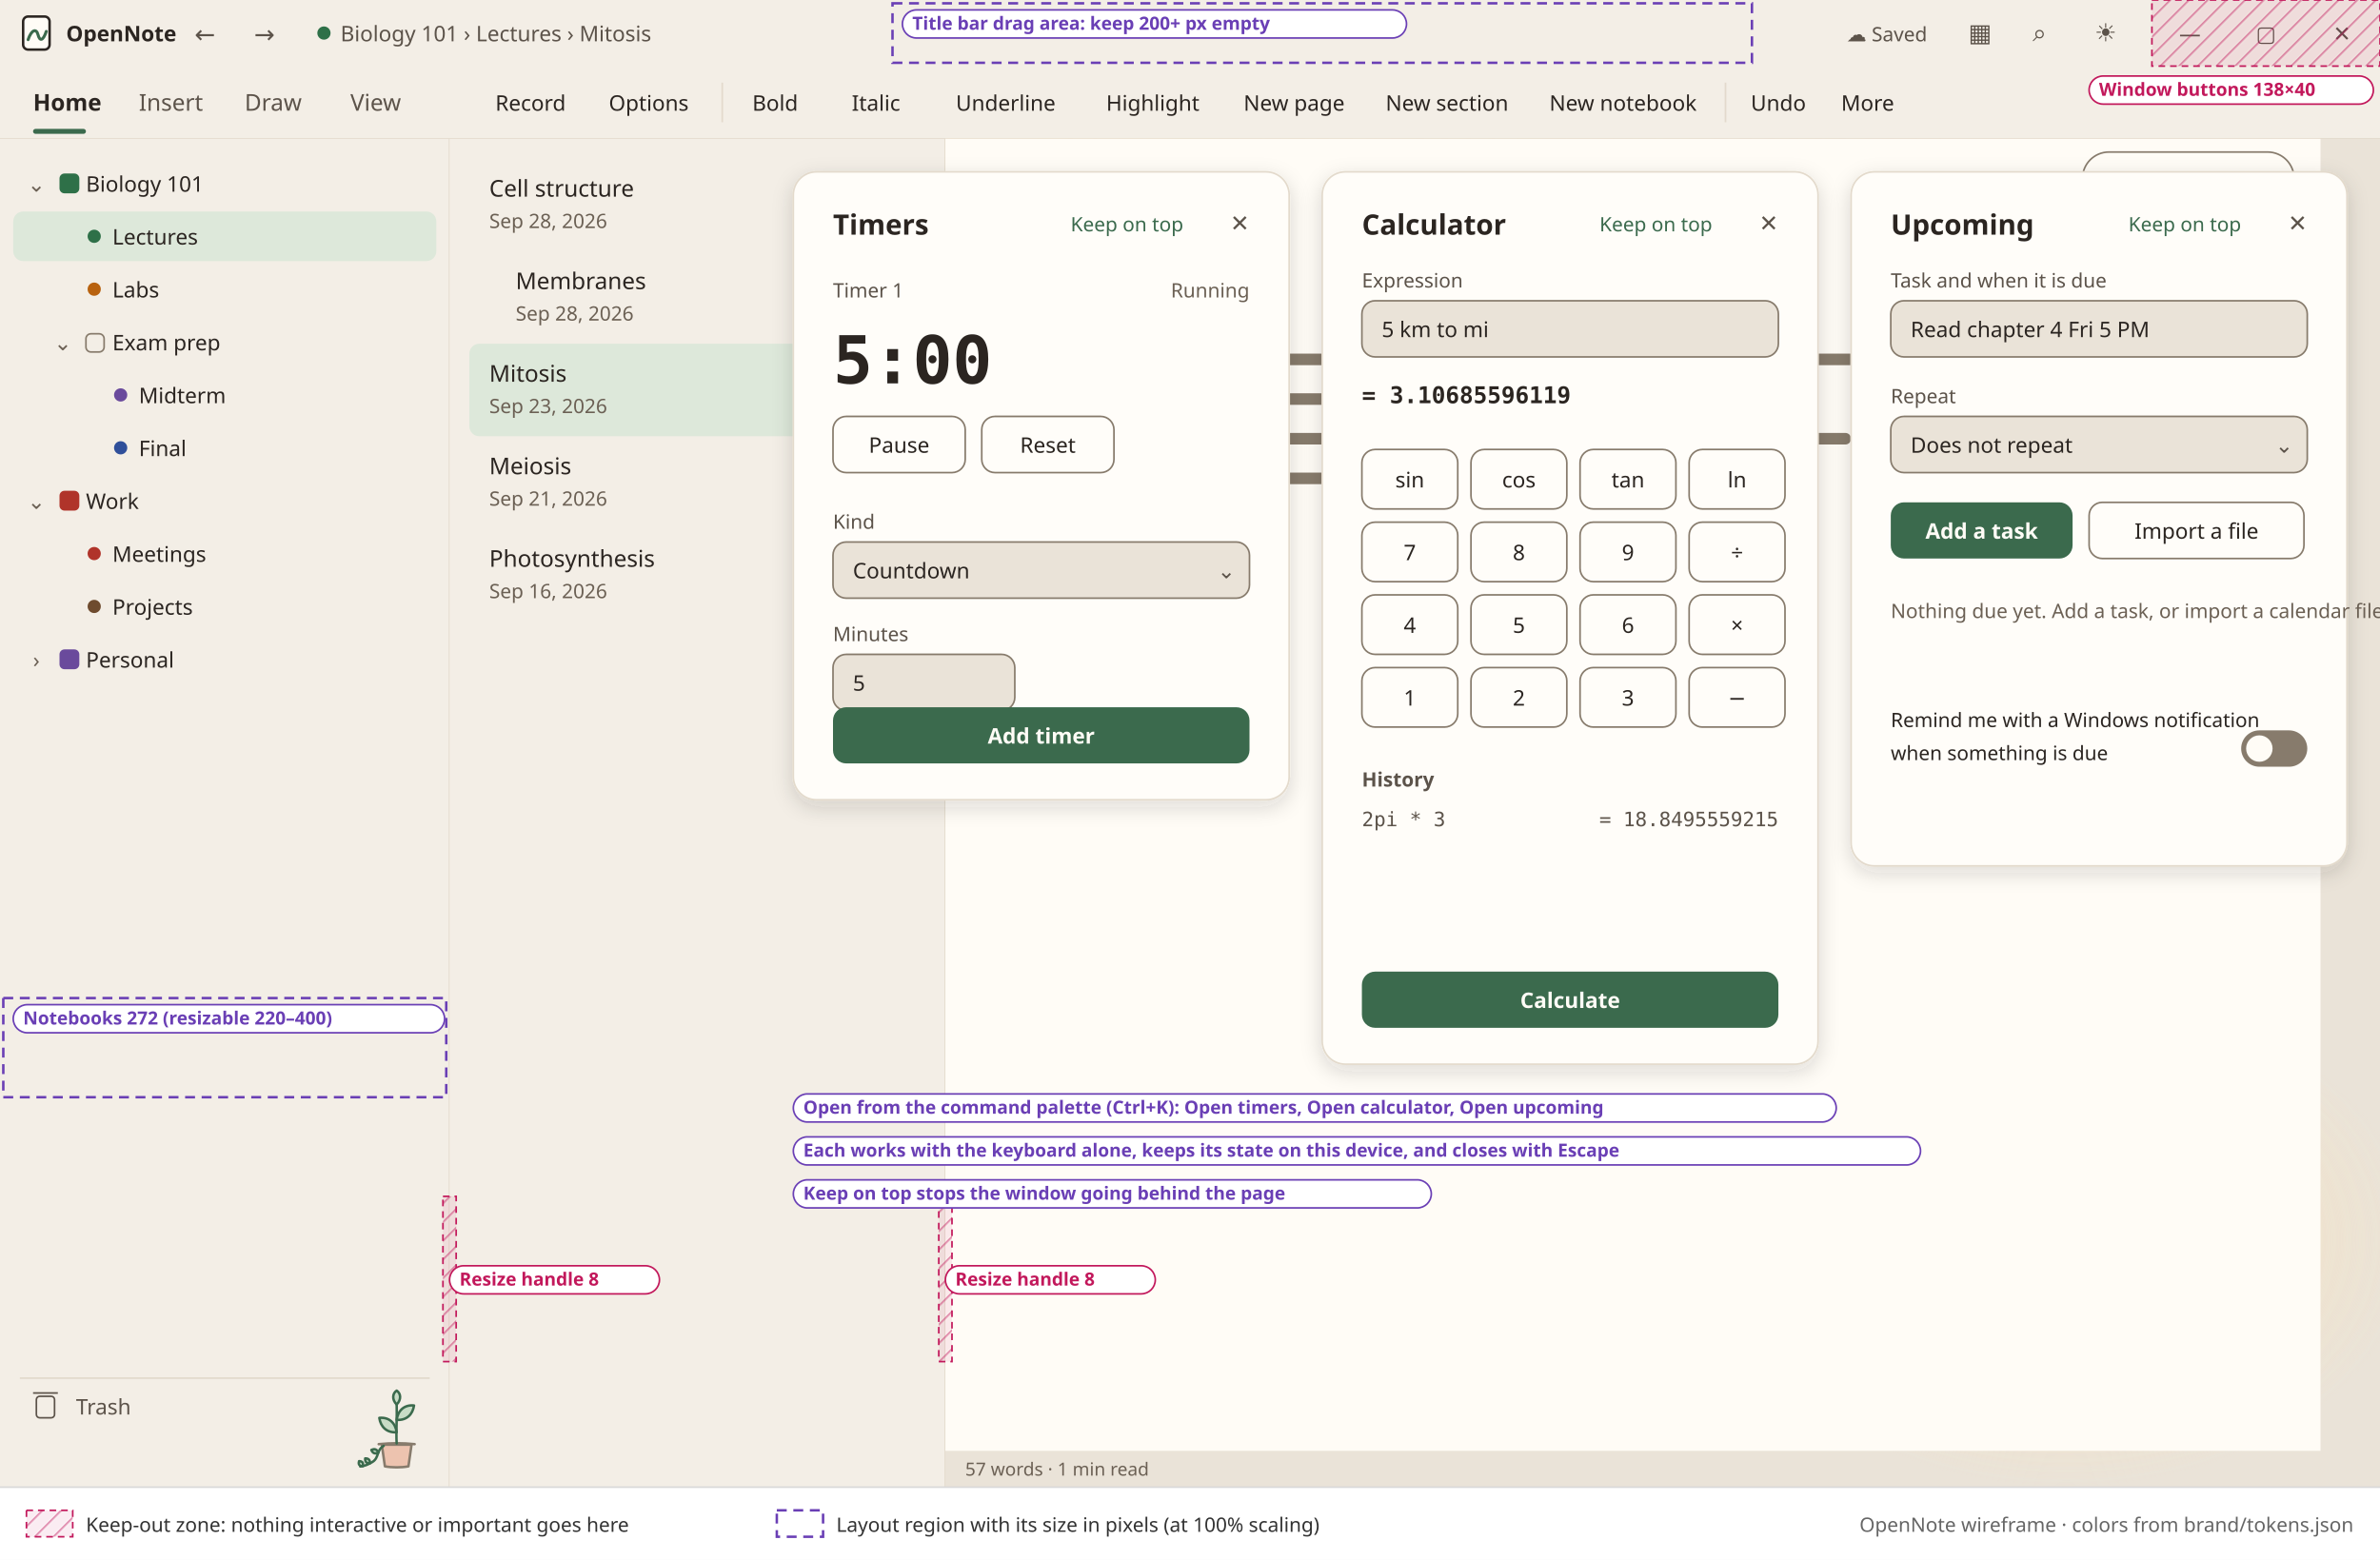
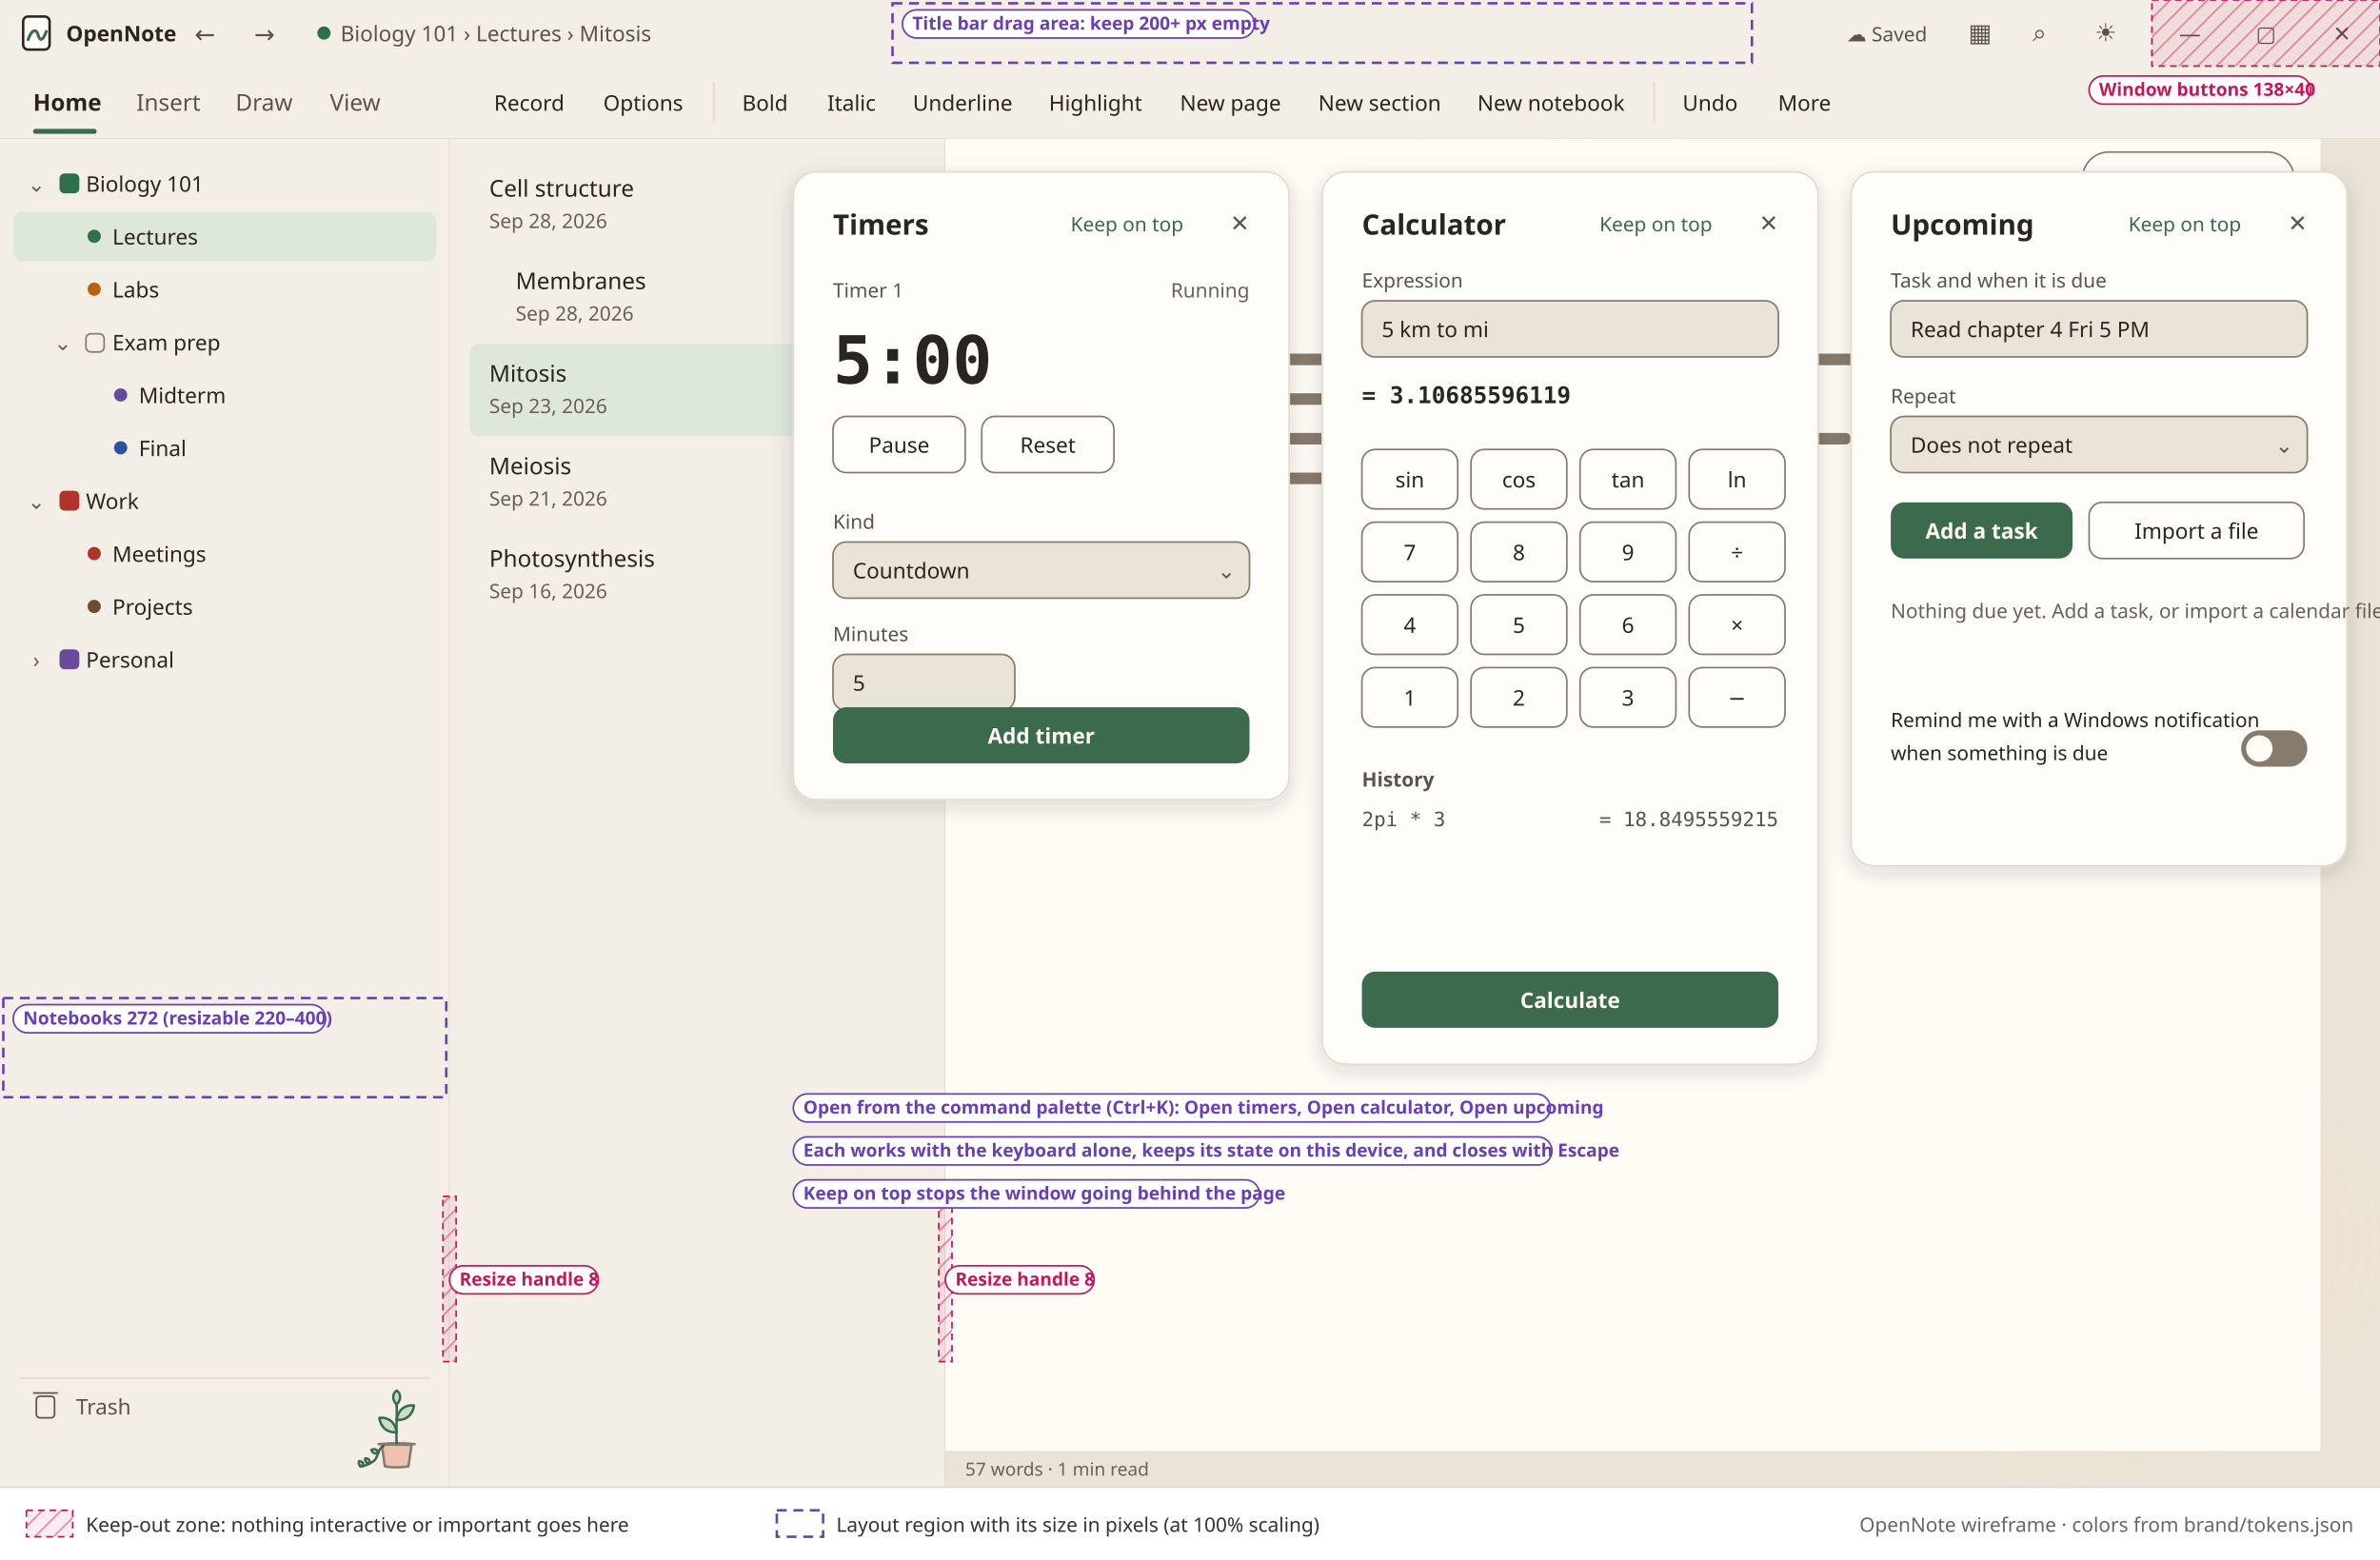
<svg xmlns="http://www.w3.org/2000/svg" viewBox="0 0 1440 944" width="1440" height="944" role="img">
  <defs>
    <pattern id="hatch" width="8" height="8" patternUnits="userSpaceOnUse" patternTransform="rotate(45)">
      <rect width="8" height="8" fill="#C2185B" fill-opacity="0.08" />
      <line x1="0" y1="0" x2="0" y2="8" stroke="#C2185B" stroke-opacity="0.45" stroke-width="2" />
    </pattern>
    <filter id="shadow" x="-10%" y="-10%" width="120%" height="130%">
      <feDropShadow dx="0" dy="4" stdDeviation="6" flood-color="#2B2521" flood-opacity="0.16" />
    </filter>
  </defs>
  <rect x="0" y="0" width="1440" height="900" rx="0" fill="#F3EEE6" />
  <rect x="0" y="0" width="1440" height="40" rx="0" fill="#F3EEE6" />
  <rect x="14" y="10" width="16" height="20" rx="3" fill="#FFFCF6" stroke="#2B2521" stroke-width="1.5" />
  <path d="M17 24c2-6 5-7 6-3s3 4 5-2" fill="none" stroke-linecap="round" stroke-linejoin="round" stroke="#3B6A4D" stroke-width="1.8" />
  <text x="40" y="25" font-size="13" font-weight="600" fill="#2B2521" text-anchor="start" font-family="'Atkinson Hyperlegible Next', 'Segoe UI', system-ui, sans-serif">OpenNote</text>
  <text x="124" y="26" font-size="15" font-weight="400" fill="#5C534A" text-anchor="middle" font-family="'Atkinson Hyperlegible Next', 'Segoe UI', system-ui, sans-serif">←</text>
  <text x="160" y="26" font-size="15" font-weight="400" fill="#5C534A" text-anchor="middle" font-family="'Atkinson Hyperlegible Next', 'Segoe UI', system-ui, sans-serif">→</text>
  <circle cx="196" cy="20" r="4" fill="#2E7048" />
  <text x="206" y="25" font-size="13" font-weight="400" fill="#5C534A" text-anchor="start" font-family="'Atkinson Hyperlegible Next', 'Segoe UI', system-ui, sans-serif">Biology 101 › Lectures › Mitosis</text>
  <text x="1166" y="25" font-size="12" font-weight="400" fill="#5C534A" text-anchor="end" font-family="'Atkinson Hyperlegible Next', 'Segoe UI', system-ui, sans-serif">☁ Saved</text>
  <text x="1198" y="25" font-size="15" font-weight="400" fill="#5C534A" text-anchor="middle" font-family="'Atkinson Hyperlegible Next', 'Segoe UI', system-ui, sans-serif">▦</text>
  <text x="1234" y="25" font-size="15" font-weight="400" fill="#5C534A" text-anchor="middle" font-family="'Atkinson Hyperlegible Next', 'Segoe UI', system-ui, sans-serif">⌕</text>
  <text x="1274" y="25" font-size="15" font-weight="400" fill="#5C534A" text-anchor="middle" font-family="'Atkinson Hyperlegible Next', 'Segoe UI', system-ui, sans-serif">☀</text>
  <text x="1325" y="25" font-size="13" font-weight="400" fill="#5C534A" text-anchor="middle" font-family="'Atkinson Hyperlegible Next', 'Segoe UI', system-ui, sans-serif">—</text>
  <text x="1371" y="25" font-size="13" font-weight="400" fill="#5C534A" text-anchor="middle" font-family="'Atkinson Hyperlegible Next', 'Segoe UI', system-ui, sans-serif">▢</text>
  <text x="1417" y="25" font-size="13" font-weight="400" fill="#5C534A" text-anchor="middle" font-family="'Atkinson Hyperlegible Next', 'Segoe UI', system-ui, sans-serif">✕</text>
  <rect x="0" y="40" width="1440" height="44" rx="0" fill="#F3EEE6" />
  <line x1="0" y1="84" x2="1440" y2="84" stroke="#E3DACC" />
  <text x="20" y="67" font-size="14" font-weight="600" fill="#2B2521" text-anchor="start" font-family="'Atkinson Hyperlegible Next', 'Segoe UI', system-ui, sans-serif">Home</text>
-   <rect x="20" y="78" width="32" height="3" rx="1.5" fill="#3B6A4D" />
-   <text x="84" y="67" font-size="14" font-weight="400" fill="#5C534A" text-anchor="start" font-family="'Atkinson Hyperlegible Next', 'Segoe UI', system-ui, sans-serif">Insert</text>
-   <text x="148" y="67" font-size="14" font-weight="400" fill="#5C534A" text-anchor="start" font-family="'Atkinson Hyperlegible Next', 'Segoe UI', system-ui, sans-serif">Draw</text>
-   <text x="212" y="67" font-size="14" font-weight="400" fill="#5C534A" text-anchor="start" font-family="'Atkinson Hyperlegible Next', 'Segoe UI', system-ui, sans-serif">View</text>
-   <g data-fit="6" data-center="both">
-     <rect x="290" y="48" width="62" height="28" rx="8" fill="none" />
-     <text x="321" y="67" font-size="13" font-weight="400" fill="#2B2521" text-anchor="middle" font-family="'Atkinson Hyperlegible Next', 'Segoe UI', system-ui, sans-serif">Record</text>
-   </g>
-   <g data-fit="6" data-center="both">
-     <rect x="358" y="48" width="69" height="28" rx="8" fill="none" />
-     <text x="392.5" y="67" font-size="13" font-weight="400" fill="#2B2521" text-anchor="middle" font-family="'Atkinson Hyperlegible Next', 'Segoe UI', system-ui, sans-serif">Options</text>
-   </g>
-   <line x1="437" y1="50" x2="437" y2="74" stroke="#E3DACC" />
-   <g data-fit="6" data-center="both">
-     <rect x="445" y="48" width="48" height="28" rx="8" fill="none" />
-     <text x="469" y="67" font-size="13" font-weight="400" fill="#2B2521" text-anchor="middle" font-family="'Atkinson Hyperlegible Next', 'Segoe UI', system-ui, sans-serif">Bold</text>
-   </g>
-   <g data-fit="6" data-center="both">
-     <rect x="499" y="48" width="62" height="28" rx="8" fill="none" />
-     <text x="530" y="67" font-size="13" font-weight="400" fill="#2B2521" text-anchor="middle" font-family="'Atkinson Hyperlegible Next', 'Segoe UI', system-ui, sans-serif">Italic</text>
-   </g>
-   <g data-fit="6" data-center="both">
-     <rect x="567" y="48" width="83" height="28" rx="8" fill="none" />
-     <text x="608.5" y="67" font-size="13" font-weight="400" fill="#2B2521" text-anchor="middle" font-family="'Atkinson Hyperlegible Next', 'Segoe UI', system-ui, sans-serif">Underline</text>
-   </g>
-   <g data-fit="6" data-center="both">
-     <rect x="656" y="48" width="83" height="28" rx="8" fill="none" />
-     <text x="697.5" y="67" font-size="13" font-weight="400" fill="#2B2521" text-anchor="middle" font-family="'Atkinson Hyperlegible Next', 'Segoe UI', system-ui, sans-serif">Highlight</text>
-   </g>
-   <g data-fit="6" data-center="both">
-     <rect x="745" y="48" width="76" height="28" rx="8" fill="none" />
-     <text x="783" y="67" font-size="13" font-weight="400" fill="#2B2521" text-anchor="middle" font-family="'Atkinson Hyperlegible Next', 'Segoe UI', system-ui, sans-serif">New page</text>
-   </g>
-   <g data-fit="6" data-center="both">
-     <rect x="827" y="48" width="97" height="28" rx="8" fill="none" />
-     <text x="875.5" y="67" font-size="13" font-weight="400" fill="#2B2521" text-anchor="middle" font-family="'Atkinson Hyperlegible Next', 'Segoe UI', system-ui, sans-serif">New section</text>
-   </g>
-   <g data-fit="6" data-center="both">
-     <rect x="930" y="48" width="104" height="28" rx="8" fill="none" />
-     <text x="982" y="67" font-size="13" font-weight="400" fill="#2B2521" text-anchor="middle" font-family="'Atkinson Hyperlegible Next', 'Segoe UI', system-ui, sans-serif">New notebook</text>
-   </g>
-   <line x1="1044" y1="50" x2="1044" y2="74" stroke="#E3DACC" />
-   <g data-fit="6" data-center="both">
-     <rect x="1052" y="48" width="48" height="28" rx="8" fill="none" />
-     <text x="1076" y="67" font-size="13" font-weight="400" fill="#2B2521" text-anchor="middle" font-family="'Atkinson Hyperlegible Next', 'Segoe UI', system-ui, sans-serif">Undo</text>
-   </g>
-   <g data-fit="6" data-center="both">
-     <rect x="1106" y="48" width="48" height="28" rx="8" fill="none" />
-     <text x="1130" y="67" font-size="13" font-weight="400" fill="#2B2521" text-anchor="middle" font-family="'Atkinson Hyperlegible Next', 'Segoe UI', system-ui, sans-serif">More</text>
+   <rect x="20" y="78" width="38.5" height="3" rx="1.5" fill="#3B6A4D" />
+   <text x="82.5" y="67" font-size="14" font-weight="400" fill="#5C534A" text-anchor="start" font-family="'Atkinson Hyperlegible Next', 'Segoe UI', system-ui, sans-serif">Insert</text>
+   <text x="142.5" y="67" font-size="14" font-weight="400" fill="#5C534A" text-anchor="start" font-family="'Atkinson Hyperlegible Next', 'Segoe UI', system-ui, sans-serif">Draw</text>
+   <text x="199.6" y="67" font-size="14" font-weight="400" fill="#5C534A" text-anchor="start" font-family="'Atkinson Hyperlegible Next', 'Segoe UI', system-ui, sans-serif">View</text>
+   <g data-fit="6" data-center="both">
+     <rect x="290" y="48" width="60.4" height="28" rx="8" fill="none" />
+     <text x="320.2" y="67" font-size="13" font-weight="400" fill="#2B2521" text-anchor="middle" font-family="'Atkinson Hyperlegible Next', 'Segoe UI', system-ui, sans-serif">Record</text>
+   </g>
+   <g data-fit="6" data-center="both">
+     <rect x="356.4" y="48" width="65.5" height="28" rx="8" fill="none" />
+     <text x="389.15" y="67" font-size="13" font-weight="400" fill="#2B2521" text-anchor="middle" font-family="'Atkinson Hyperlegible Next', 'Segoe UI', system-ui, sans-serif">Options</text>
+   </g>
+   <line x1="431.9" y1="50" x2="431.9" y2="74" stroke="#E3DACC" />
+   <g data-fit="6" data-center="both">
+     <rect x="439.9" y="48" width="45.9" height="28" rx="8" fill="none" />
+     <text x="462.85" y="67" font-size="13" font-weight="400" fill="#2B2521" text-anchor="middle" font-family="'Atkinson Hyperlegible Next', 'Segoe UI', system-ui, sans-serif">Bold</text>
+   </g>
+   <g data-fit="6" data-center="both">
+     <rect x="491.8" y="48" width="46.8" height="28" rx="8" fill="none" />
+     <text x="515.2" y="67" font-size="13" font-weight="400" fill="#2B2521" text-anchor="middle" font-family="'Atkinson Hyperlegible Next', 'Segoe UI', system-ui, sans-serif">Italic</text>
+   </g>
+   <g data-fit="6" data-center="both">
+     <rect x="544.6" y="48" width="75.7" height="28" rx="8" fill="none" />
+     <text x="582.45" y="67" font-size="13" font-weight="400" fill="#2B2521" text-anchor="middle" font-family="'Atkinson Hyperlegible Next', 'Segoe UI', system-ui, sans-serif">Underline</text>
+   </g>
+   <g data-fit="6" data-center="both">
+     <rect x="626.3" y="48" width="73.1" height="28" rx="8" fill="none" />
+     <text x="662.85" y="67" font-size="13" font-weight="400" fill="#2B2521" text-anchor="middle" font-family="'Atkinson Hyperlegible Next', 'Segoe UI', system-ui, sans-serif">Highlight</text>
+   </g>
+   <g data-fit="6" data-center="both">
+     <rect x="705.4" y="48" width="78.2" height="28" rx="8" fill="none" />
+     <text x="744.5" y="67" font-size="13" font-weight="400" fill="#2B2521" text-anchor="middle" font-family="'Atkinson Hyperlegible Next', 'Segoe UI', system-ui, sans-serif">New page</text>
+   </g>
+   <g data-fit="6" data-center="both">
+     <rect x="789.6" y="48" width="90.3" height="28" rx="8" fill="none" />
+     <text x="834.75" y="67" font-size="13" font-weight="400" fill="#2B2521" text-anchor="middle" font-family="'Atkinson Hyperlegible Next', 'Segoe UI', system-ui, sans-serif">New section</text>
+   </g>
+   <g data-fit="6" data-center="both">
+     <rect x="885.9" y="48" width="105" height="28" rx="8" fill="none" />
+     <text x="938.4" y="67" font-size="13" font-weight="400" fill="#2B2521" text-anchor="middle" font-family="'Atkinson Hyperlegible Next', 'Segoe UI', system-ui, sans-serif">New notebook</text>
+   </g>
+   <line x1="1000.9" y1="50" x2="1000.9" y2="74" stroke="#E3DACC" />
+   <g data-fit="6" data-center="both">
+     <rect x="1008.9" y="48" width="51.6" height="28" rx="8" fill="none" />
+     <text x="1034.7" y="67" font-size="13" font-weight="400" fill="#2B2521" text-anchor="middle" font-family="'Atkinson Hyperlegible Next', 'Segoe UI', system-ui, sans-serif">Undo</text>
+   </g>
+   <g data-fit="6" data-center="both">
+     <rect x="1066.5" y="48" width="50.6" height="28" rx="8" fill="none" />
+     <text x="1091.8" y="67" font-size="13" font-weight="400" fill="#2B2521" text-anchor="middle" font-family="'Atkinson Hyperlegible Next', 'Segoe UI', system-ui, sans-serif">More</text>
  </g>
  <rect x="0" y="84" width="272" height="816" rx="0" fill="#F3EEE6" />
  <line x1="272" y1="84" x2="272" y2="900" stroke="#E3DACC" />
  <text x="22" y="116" font-size="13" font-weight="400" fill="#6B6054" text-anchor="middle" font-family="'Atkinson Hyperlegible Next', 'Segoe UI', system-ui, sans-serif">⌄</text>
  <rect x="36" y="105" width="12" height="12" rx="3" fill="#2E7048" />
  <text x="52" y="116" font-size="13" font-weight="400" fill="#2B2521" text-anchor="start" font-family="'Atkinson Hyperlegible Next', 'Segoe UI', system-ui, sans-serif">Biology 101</text>
  <rect x="8" y="128" width="256" height="30" rx="6" fill="#DDE8DA" />
  <circle cx="57" cy="143" r="4" fill="#2E7048" />
  <text x="68" y="148" font-size="13" font-weight="400" fill="#2B2521" text-anchor="start" font-family="'Atkinson Hyperlegible Next', 'Segoe UI', system-ui, sans-serif">Lectures</text>
  <circle cx="57" cy="175" r="4" fill="#B8620F" />
  <text x="68" y="180" font-size="13" font-weight="400" fill="#2B2521" text-anchor="start" font-family="'Atkinson Hyperlegible Next', 'Segoe UI', system-ui, sans-serif">Labs</text>
  <text x="38" y="212" font-size="13" font-weight="400" fill="#6B6054" text-anchor="middle" font-family="'Atkinson Hyperlegible Next', 'Segoe UI', system-ui, sans-serif">⌄</text>
  <rect x="52" y="202" width="11" height="11" rx="3" fill="none" stroke="#877B6C" stroke-width="1" />
  <text x="68" y="212" font-size="13" font-weight="400" fill="#2B2521" text-anchor="start" font-family="'Atkinson Hyperlegible Next', 'Segoe UI', system-ui, sans-serif">Exam prep</text>
  <circle cx="73" cy="239" r="4" fill="#6A4A9C" />
  <text x="84" y="244" font-size="13" font-weight="400" fill="#2B2521" text-anchor="start" font-family="'Atkinson Hyperlegible Next', 'Segoe UI', system-ui, sans-serif">Midterm</text>
  <circle cx="73" cy="271" r="4" fill="#2F4F9A" />
  <text x="84" y="276" font-size="13" font-weight="400" fill="#2B2521" text-anchor="start" font-family="'Atkinson Hyperlegible Next', 'Segoe UI', system-ui, sans-serif">Final</text>
  <text x="22" y="308" font-size="13" font-weight="400" fill="#6B6054" text-anchor="middle" font-family="'Atkinson Hyperlegible Next', 'Segoe UI', system-ui, sans-serif">⌄</text>
  <rect x="36" y="297" width="12" height="12" rx="3" fill="#B0342A" />
  <text x="52" y="308" font-size="13" font-weight="400" fill="#2B2521" text-anchor="start" font-family="'Atkinson Hyperlegible Next', 'Segoe UI', system-ui, sans-serif">Work</text>
  <circle cx="57" cy="335" r="4" fill="#B0342A" />
  <text x="68" y="340" font-size="13" font-weight="400" fill="#2B2521" text-anchor="start" font-family="'Atkinson Hyperlegible Next', 'Segoe UI', system-ui, sans-serif">Meetings</text>
  <circle cx="57" cy="367" r="4" fill="#6E4B2E" />
  <text x="68" y="372" font-size="13" font-weight="400" fill="#2B2521" text-anchor="start" font-family="'Atkinson Hyperlegible Next', 'Segoe UI', system-ui, sans-serif">Projects</text>
  <text x="22" y="404" font-size="13" font-weight="400" fill="#6B6054" text-anchor="middle" font-family="'Atkinson Hyperlegible Next', 'Segoe UI', system-ui, sans-serif">›</text>
  <rect x="36" y="393" width="12" height="12" rx="3" fill="#6A4A9C" />
  <text x="52" y="404" font-size="13" font-weight="400" fill="#2B2521" text-anchor="start" font-family="'Atkinson Hyperlegible Next', 'Segoe UI', system-ui, sans-serif">Personal</text>
  <line x1="12" y1="834" x2="260" y2="834" stroke="#E3DACC" />
  <rect x="22" y="845" width="11" height="13" rx="2" fill="none" stroke="#5C534A" stroke-width="1" />
  <line x1="20" y1="843" x2="35" y2="843" stroke="#5C534A" />
  <text x="46" y="856" font-size="13" font-weight="400" fill="#5C534A" text-anchor="start" font-family="'Atkinson Hyperlegible Next', 'Segoe UI', system-ui, sans-serif">Trash</text>
  <g data-part="plant-pot" fill="none" stroke="#877B6C" stroke-linecap="round" stroke-linejoin="round">
    <g data-part="plant" transform="translate(216 840.5063) scale(0.75)" stroke-width="2">
      <path d="M20 45H44L41.5 62.5C36 63.6 28 63.6 22.5 62.5Z" fill="#EDC3AF" data-part="pot" />
      <path d="M17.5 44.6C28 43.6 37 43.6 46.5 44.6" />
      <path d="M32 44C31.4 34 32.4 23 32 12" stroke="#3B6A4D" />
      <path d="M21.5 46C15.5 49.5 18 55.6 12.4 59 9 61 6 62.4 2.6 62.6" stroke="#3B6A4D" />
      <path d="M32 35C24 35.6 19 30.6 18 23.4 26 22.6 31 27.6 32 35Z" fill="#C8DCC6" stroke="#3B6A4D" />
      <path d="M32 25C40 25.6 45 20.6 46 13.4 38 12.6 33 17.6 32 25Z" fill="#C8DCC6" stroke="#3B6A4D" />
      <path d="M32 12.6C28 8.6 28.6 3.6 32 1.4 35.4 3.6 36 8.6 32 12.6Z" fill="#C8DCC6" stroke="#3B6A4D" />
      <path d="M17.2 51.4Q15.5 47.4 11.6 49.3Q13.3 53.4 17.2 51.4Z" fill="#C8DCC6" stroke="#3B6A4D" />
      <path d="M10.4 60.1Q10.7 56 6.6 56.1Q6.3 60.2 10.4 60.1Z" fill="#C8DCC6" stroke="#3B6A4D" />
      <path d="M4.6 62.4Q5.8 58.5 1.7 58.3Q0.5 62.2 4.6 62.4Z" fill="#C8DCC6" stroke="#3B6A4D" />
    </g>
  </g>
  <rect x="272" y="84" width="300" height="816" rx="0" fill="#F3EEE6" />
  <line x1="572" y1="84" x2="572" y2="900" stroke="#E3DACC" />
  <text x="296" y="119" font-size="14" font-weight="500" fill="#2B2521" text-anchor="start" font-family="'Atkinson Hyperlegible Next', 'Segoe UI', system-ui, sans-serif">Cell structure</text>
  <text x="296" y="138" font-size="12" font-weight="400" fill="#6B6054" text-anchor="start" font-family="'Atkinson Hyperlegible Next', 'Segoe UI', system-ui, sans-serif">Sep 28, 2026</text>
  <text x="312" y="175" font-size="14" font-weight="500" fill="#2B2521" text-anchor="start" font-family="'Atkinson Hyperlegible Next', 'Segoe UI', system-ui, sans-serif">Membranes</text>
  <text x="312" y="194" font-size="12" font-weight="400" fill="#6B6054" text-anchor="start" font-family="'Atkinson Hyperlegible Next', 'Segoe UI', system-ui, sans-serif">Sep 28, 2026</text>
  <rect x="284" y="208" width="276" height="56" rx="6" fill="#DDE8DA" />
  <text x="296" y="231" font-size="14" font-weight="500" fill="#2B2521" text-anchor="start" font-family="'Atkinson Hyperlegible Next', 'Segoe UI', system-ui, sans-serif">Mitosis</text>
  <text x="296" y="250" font-size="12" font-weight="400" fill="#6B6054" text-anchor="start" font-family="'Atkinson Hyperlegible Next', 'Segoe UI', system-ui, sans-serif">Sep 23, 2026</text>
  <text x="296" y="287" font-size="14" font-weight="500" fill="#2B2521" text-anchor="start" font-family="'Atkinson Hyperlegible Next', 'Segoe UI', system-ui, sans-serif">Meiosis</text>
  <text x="296" y="306" font-size="12" font-weight="400" fill="#6B6054" text-anchor="start" font-family="'Atkinson Hyperlegible Next', 'Segoe UI', system-ui, sans-serif">Sep 21, 2026</text>
  <text x="296" y="343" font-size="14" font-weight="500" fill="#2B2521" text-anchor="start" font-family="'Atkinson Hyperlegible Next', 'Segoe UI', system-ui, sans-serif">Photosynthesis</text>
  <text x="296" y="362" font-size="12" font-weight="400" fill="#6B6054" text-anchor="start" font-family="'Atkinson Hyperlegible Next', 'Segoe UI', system-ui, sans-serif">Sep 16, 2026</text>
  <defs>
    <radialGradient id="ambient24" cx="0" cy="0" r="1" gradientUnits="userSpaceOnUse" gradientTransform="translate(572 84) scale(608 653)">
      <stop offset="0" stop-color="#FFF0D4" />
      <stop offset="1" stop-color="#FFF0D4" stop-opacity="0" />
    </radialGradient>
    <radialGradient id="ambient24p">
      <stop offset="0" stop-color="#FCE4B8" />
      <stop offset="1" stop-color="#FCE4B8" stop-opacity="0" />
    </radialGradient>
  </defs>
  <rect x="572" y="84" width="868" height="816" rx="0" fill="#EAE3D8" />
  <rect x="572" y="84" width="868" height="816" fill="url(#ambient24)" />
  <ellipse cx="1250" cy="750" rx="210" ry="150" fill="url(#ambient24p)" opacity="0.9" />
  <rect x="572" y="84" width="832" height="794" rx="0" fill="#FFFCF6" />
  <text x="584" y="893" font-size="11" font-weight="400" fill="#6B6054" text-anchor="start" font-family="'Atkinson Hyperlegible Next', 'Segoe UI', system-ui, sans-serif">57 words · 1 min read</text>
  <rect x="1260" y="92" width="128" height="32" rx="16" fill="#FFFCF6" stroke="#877B6C" stroke-width="1" />
  <text x="1276" y="113" font-size="12" font-weight="600" fill="#2B2521" text-anchor="start" font-family="'Atkinson Hyperlegible Next', 'Segoe UI', system-ui, sans-serif">Properties</text>
  <text x="1372" y="113" font-size="12" font-weight="400" fill="#6B6054" text-anchor="end" font-family="'Atkinson Hyperlegible Next', 'Segoe UI', system-ui, sans-serif">none</text>
  <text x="620" y="148" font-size="30" font-weight="700" fill="#2B2521" text-anchor="start" font-family="Literata, Cambria, Georgia, serif">Mitosis</text>
  <rect x="620" y="160" width="48" height="2" rx="0" fill="#A9502F" />
  <text x="620" y="182" font-size="11" font-weight="400" fill="#6B6054" text-anchor="start" font-family="'Atkinson Hyperlegible Next', 'Segoe UI', system-ui, sans-serif">Changed Sep 23, 2026</text>
  <rect x="620" y="214" width="520" height="7" rx="3.5" fill="#877B6C" />
  <rect x="620" y="238" width="470" height="7" rx="3.5" fill="#877B6C" />
  <rect x="620" y="262" width="500" height="7" rx="3.5" fill="#877B6C" />
  <rect x="620" y="286" width="420" height="7" rx="3.5" fill="#877B6C" />
  <rect x="480" y="104" width="300" height="380" rx="14" fill="#FFFDF9" stroke="#E3DACC" stroke-width="1" filter="url(#shadow)" />
  <text x="504" y="142" font-size="17" font-weight="600" fill="#2B2521" text-anchor="start" font-family="'Atkinson Hyperlegible Next', 'Segoe UI', system-ui, sans-serif">Timers</text>
  <text x="716" y="140" font-size="12" font-weight="400" fill="#3B6A4D" text-anchor="end" font-family="'Atkinson Hyperlegible Next', 'Segoe UI', system-ui, sans-serif">Keep on top</text>
  <text x="756" y="140" font-size="14" font-weight="400" fill="#5C534A" text-anchor="end" font-family="'Atkinson Hyperlegible Next', 'Segoe UI', system-ui, sans-serif">✕</text>
  <text x="504" y="180" font-size="12" font-weight="400" fill="#5C534A" text-anchor="start" font-family="'Atkinson Hyperlegible Next', 'Segoe UI', system-ui, sans-serif">Timer 1</text>
  <text x="504" y="232" font-size="40" font-weight="600" fill="#2B2521" text-anchor="start" font-family="'Atkinson Hyperlegible Mono', 'Cascadia Code', Consolas, monospace">5:00</text>
  <text x="756" y="180" font-size="12" font-weight="400" fill="#6B6054" text-anchor="end" font-family="'Atkinson Hyperlegible Next', 'Segoe UI', system-ui, sans-serif">Running</text>
  <g data-fit="6" data-center="both">
    <rect x="504" y="252" width="80" height="34" rx="8" fill="none" stroke="#877B6C" stroke-width="1" />
    <text x="544" y="274" font-size="13" font-weight="400" fill="#2B2521" text-anchor="middle" font-family="'Atkinson Hyperlegible Next', 'Segoe UI', system-ui, sans-serif">Pause</text>
  </g>
  <g data-fit="6" data-center="both">
    <rect x="594" y="252" width="80" height="34" rx="8" fill="none" stroke="#877B6C" stroke-width="1" />
    <text x="634" y="274" font-size="13" font-weight="400" fill="#2B2521" text-anchor="middle" font-family="'Atkinson Hyperlegible Next', 'Segoe UI', system-ui, sans-serif">Reset</text>
  </g>
  <text x="504" y="320" font-size="12" font-weight="400" fill="#5C534A" text-anchor="start" font-family="'Atkinson Hyperlegible Next', 'Segoe UI', system-ui, sans-serif">Kind</text>
  <rect x="504" y="328" width="252" height="34" rx="8" fill="#EAE3D8" stroke="#877B6C" stroke-width="1" />
  <text x="516" y="350" font-size="13" font-weight="400" fill="#2B2521" text-anchor="start" font-family="'Atkinson Hyperlegible Next', 'Segoe UI', system-ui, sans-serif">Countdown</text>
  <text x="742" y="350" font-size="13" font-weight="400" fill="#5C534A" text-anchor="middle" font-family="'Atkinson Hyperlegible Next', 'Segoe UI', system-ui, sans-serif">⌄</text>
  <text x="504" y="388" font-size="12" font-weight="400" fill="#5C534A" text-anchor="start" font-family="'Atkinson Hyperlegible Next', 'Segoe UI', system-ui, sans-serif">Minutes</text>
  <rect x="504" y="396" width="110" height="34" rx="8" fill="#EAE3D8" stroke="#877B6C" stroke-width="1" />
  <text x="516" y="418" font-size="13" font-weight="400" fill="#2B2521" text-anchor="start" font-family="'Atkinson Hyperlegible Next', 'Segoe UI', system-ui, sans-serif">5</text>
  <g data-fit="6" data-center="both">
    <rect x="504" y="428" width="252" height="34" rx="8" fill="#3B6A4D" />
    <text x="630" y="450" font-size="13" font-weight="600" fill="#FFFCF6" text-anchor="middle" font-family="'Atkinson Hyperlegible Next', 'Segoe UI', system-ui, sans-serif">Add timer</text>
  </g>
  <rect x="800" y="104" width="300" height="540" rx="14" fill="#FFFDF9" stroke="#E3DACC" stroke-width="1" filter="url(#shadow)" />
  <text x="824" y="142" font-size="17" font-weight="600" fill="#2B2521" text-anchor="start" font-family="'Atkinson Hyperlegible Next', 'Segoe UI', system-ui, sans-serif">Calculator</text>
  <text x="1036" y="140" font-size="12" font-weight="400" fill="#3B6A4D" text-anchor="end" font-family="'Atkinson Hyperlegible Next', 'Segoe UI', system-ui, sans-serif">Keep on top</text>
  <text x="1076" y="140" font-size="14" font-weight="400" fill="#5C534A" text-anchor="end" font-family="'Atkinson Hyperlegible Next', 'Segoe UI', system-ui, sans-serif">✕</text>
  <text x="824" y="174" font-size="12" font-weight="400" fill="#5C534A" text-anchor="start" font-family="'Atkinson Hyperlegible Next', 'Segoe UI', system-ui, sans-serif">Expression</text>
  <rect x="824" y="182" width="252" height="34" rx="8" fill="#EAE3D8" stroke="#877B6C" stroke-width="1" />
  <text x="836" y="204" font-size="13" font-weight="400" fill="#2B2521" text-anchor="start" font-family="'Atkinson Hyperlegible Next', 'Segoe UI', system-ui, sans-serif">5 km to mi</text>
  <text x="824" y="244" font-size="14" font-weight="600" fill="#2B2521" text-anchor="start" font-family="'Atkinson Hyperlegible Mono', 'Cascadia Code', Consolas, monospace">= 3.10685596119</text>
  <g data-fit="4" data-center="both">
    <rect x="824" y="272" width="58" height="36" rx="8" fill="none" stroke="#877B6C" stroke-width="1" />
    <text x="853" y="295" font-size="13" font-weight="400" fill="#2B2521" text-anchor="middle" font-family="'Atkinson Hyperlegible Next', 'Segoe UI', system-ui, sans-serif">sin</text>
  </g>
  <g data-fit="4" data-center="both">
    <rect x="890" y="272" width="58" height="36" rx="8" fill="none" stroke="#877B6C" stroke-width="1" />
    <text x="919" y="295" font-size="13" font-weight="400" fill="#2B2521" text-anchor="middle" font-family="'Atkinson Hyperlegible Next', 'Segoe UI', system-ui, sans-serif">cos</text>
  </g>
  <g data-fit="4" data-center="both">
    <rect x="956" y="272" width="58" height="36" rx="8" fill="none" stroke="#877B6C" stroke-width="1" />
    <text x="985" y="295" font-size="13" font-weight="400" fill="#2B2521" text-anchor="middle" font-family="'Atkinson Hyperlegible Next', 'Segoe UI', system-ui, sans-serif">tan</text>
  </g>
  <g data-fit="4" data-center="both">
    <rect x="1022" y="272" width="58" height="36" rx="8" fill="none" stroke="#877B6C" stroke-width="1" />
    <text x="1051" y="295" font-size="13" font-weight="400" fill="#2B2521" text-anchor="middle" font-family="'Atkinson Hyperlegible Next', 'Segoe UI', system-ui, sans-serif">ln</text>
  </g>
  <g data-fit="4" data-center="both">
    <rect x="824" y="316" width="58" height="36" rx="8" fill="none" stroke="#877B6C" stroke-width="1" />
    <text x="853" y="339" font-size="13" font-weight="400" fill="#2B2521" text-anchor="middle" font-family="'Atkinson Hyperlegible Next', 'Segoe UI', system-ui, sans-serif">7</text>
  </g>
  <g data-fit="4" data-center="both">
    <rect x="890" y="316" width="58" height="36" rx="8" fill="none" stroke="#877B6C" stroke-width="1" />
    <text x="919" y="339" font-size="13" font-weight="400" fill="#2B2521" text-anchor="middle" font-family="'Atkinson Hyperlegible Next', 'Segoe UI', system-ui, sans-serif">8</text>
  </g>
  <g data-fit="4" data-center="both">
    <rect x="956" y="316" width="58" height="36" rx="8" fill="none" stroke="#877B6C" stroke-width="1" />
    <text x="985" y="339" font-size="13" font-weight="400" fill="#2B2521" text-anchor="middle" font-family="'Atkinson Hyperlegible Next', 'Segoe UI', system-ui, sans-serif">9</text>
  </g>
  <g data-fit="4" data-center="both">
    <rect x="1022" y="316" width="58" height="36" rx="8" fill="none" stroke="#877B6C" stroke-width="1" />
    <text x="1051" y="339" font-size="13" font-weight="400" fill="#2B2521" text-anchor="middle" font-family="'Atkinson Hyperlegible Next', 'Segoe UI', system-ui, sans-serif">÷</text>
  </g>
  <g data-fit="4" data-center="both">
    <rect x="824" y="360" width="58" height="36" rx="8" fill="none" stroke="#877B6C" stroke-width="1" />
    <text x="853" y="383" font-size="13" font-weight="400" fill="#2B2521" text-anchor="middle" font-family="'Atkinson Hyperlegible Next', 'Segoe UI', system-ui, sans-serif">4</text>
  </g>
  <g data-fit="4" data-center="both">
    <rect x="890" y="360" width="58" height="36" rx="8" fill="none" stroke="#877B6C" stroke-width="1" />
    <text x="919" y="383" font-size="13" font-weight="400" fill="#2B2521" text-anchor="middle" font-family="'Atkinson Hyperlegible Next', 'Segoe UI', system-ui, sans-serif">5</text>
  </g>
  <g data-fit="4" data-center="both">
    <rect x="956" y="360" width="58" height="36" rx="8" fill="none" stroke="#877B6C" stroke-width="1" />
    <text x="985" y="383" font-size="13" font-weight="400" fill="#2B2521" text-anchor="middle" font-family="'Atkinson Hyperlegible Next', 'Segoe UI', system-ui, sans-serif">6</text>
  </g>
  <g data-fit="4" data-center="both">
    <rect x="1022" y="360" width="58" height="36" rx="8" fill="none" stroke="#877B6C" stroke-width="1" />
    <text x="1051" y="383" font-size="13" font-weight="400" fill="#2B2521" text-anchor="middle" font-family="'Atkinson Hyperlegible Next', 'Segoe UI', system-ui, sans-serif">×</text>
  </g>
  <g data-fit="4" data-center="both">
    <rect x="824" y="404" width="58" height="36" rx="8" fill="none" stroke="#877B6C" stroke-width="1" />
    <text x="853" y="427" font-size="13" font-weight="400" fill="#2B2521" text-anchor="middle" font-family="'Atkinson Hyperlegible Next', 'Segoe UI', system-ui, sans-serif">1</text>
  </g>
  <g data-fit="4" data-center="both">
    <rect x="890" y="404" width="58" height="36" rx="8" fill="none" stroke="#877B6C" stroke-width="1" />
    <text x="919" y="427" font-size="13" font-weight="400" fill="#2B2521" text-anchor="middle" font-family="'Atkinson Hyperlegible Next', 'Segoe UI', system-ui, sans-serif">2</text>
  </g>
  <g data-fit="4" data-center="both">
    <rect x="956" y="404" width="58" height="36" rx="8" fill="none" stroke="#877B6C" stroke-width="1" />
    <text x="985" y="427" font-size="13" font-weight="400" fill="#2B2521" text-anchor="middle" font-family="'Atkinson Hyperlegible Next', 'Segoe UI', system-ui, sans-serif">3</text>
  </g>
  <g data-fit="4" data-center="both">
    <rect x="1022" y="404" width="58" height="36" rx="8" fill="none" stroke="#877B6C" stroke-width="1" />
    <text x="1051" y="427" font-size="13" font-weight="400" fill="#2B2521" text-anchor="middle" font-family="'Atkinson Hyperlegible Next', 'Segoe UI', system-ui, sans-serif">−</text>
  </g>
  <text x="824" y="476" font-size="12" font-weight="600" fill="#5C534A" text-anchor="start" font-family="'Atkinson Hyperlegible Next', 'Segoe UI', system-ui, sans-serif">History</text>
  <text x="824" y="500" font-size="12" font-weight="400" fill="#5C534A" text-anchor="start" font-family="'Atkinson Hyperlegible Mono', 'Cascadia Code', Consolas, monospace">2pi * 3</text>
  <text x="1076" y="500" font-size="12" font-weight="400" fill="#5C534A" text-anchor="end" font-family="'Atkinson Hyperlegible Mono', 'Cascadia Code', Consolas, monospace">= 18.8495559215</text>
  <g data-fit="6" data-center="both">
    <rect x="824" y="588" width="252" height="34" rx="8" fill="#3B6A4D" />
    <text x="950" y="610" font-size="13" font-weight="600" fill="#FFFCF6" text-anchor="middle" font-family="'Atkinson Hyperlegible Next', 'Segoe UI', system-ui, sans-serif">Calculate</text>
  </g>
  <rect x="1120" y="104" width="300" height="420" rx="14" fill="#FFFDF9" stroke="#E3DACC" stroke-width="1" filter="url(#shadow)" />
  <text x="1144" y="142" font-size="17" font-weight="600" fill="#2B2521" text-anchor="start" font-family="'Atkinson Hyperlegible Next', 'Segoe UI', system-ui, sans-serif">Upcoming</text>
  <text x="1356" y="140" font-size="12" font-weight="400" fill="#3B6A4D" text-anchor="end" font-family="'Atkinson Hyperlegible Next', 'Segoe UI', system-ui, sans-serif">Keep on top</text>
  <text x="1396" y="140" font-size="14" font-weight="400" fill="#5C534A" text-anchor="end" font-family="'Atkinson Hyperlegible Next', 'Segoe UI', system-ui, sans-serif">✕</text>
  <text x="1144" y="174" font-size="12" font-weight="400" fill="#5C534A" text-anchor="start" font-family="'Atkinson Hyperlegible Next', 'Segoe UI', system-ui, sans-serif">Task and when it is due</text>
  <rect x="1144" y="182" width="252" height="34" rx="8" fill="#EAE3D8" stroke="#877B6C" stroke-width="1" />
  <text x="1156" y="204" font-size="13" font-weight="400" fill="#2B2521" text-anchor="start" font-family="'Atkinson Hyperlegible Next', 'Segoe UI', system-ui, sans-serif">Read chapter 4 Fri 5 PM</text>
  <text x="1144" y="244" font-size="12" font-weight="400" fill="#5C534A" text-anchor="start" font-family="'Atkinson Hyperlegible Next', 'Segoe UI', system-ui, sans-serif">Repeat</text>
  <rect x="1144" y="252" width="252" height="34" rx="8" fill="#EAE3D8" stroke="#877B6C" stroke-width="1" />
  <text x="1156" y="274" font-size="13" font-weight="400" fill="#2B2521" text-anchor="start" font-family="'Atkinson Hyperlegible Next', 'Segoe UI', system-ui, sans-serif">Does not repeat</text>
  <text x="1382" y="274" font-size="13" font-weight="400" fill="#5C534A" text-anchor="middle" font-family="'Atkinson Hyperlegible Next', 'Segoe UI', system-ui, sans-serif">⌄</text>
  <g data-fit="6" data-center="both">
    <rect x="1144" y="304" width="110" height="34" rx="8" fill="#3B6A4D" />
    <text x="1199" y="326" font-size="13" font-weight="600" fill="#FFFCF6" text-anchor="middle" font-family="'Atkinson Hyperlegible Next', 'Segoe UI', system-ui, sans-serif">Add a task</text>
  </g>
  <g data-fit="6" data-center="both">
    <rect x="1264" y="304" width="130" height="34" rx="8" fill="none" stroke="#877B6C" stroke-width="1" />
    <text x="1329" y="326" font-size="13" font-weight="400" fill="#2B2521" text-anchor="middle" font-family="'Atkinson Hyperlegible Next', 'Segoe UI', system-ui, sans-serif">Import a file</text>
  </g>
  <text x="1144" y="374" font-size="12" font-weight="400" fill="#6B6054" text-anchor="start" font-family="'Atkinson Hyperlegible Next', 'Segoe UI', system-ui, sans-serif">Nothing due yet. Add a task, or import a calendar file.</text>
  <text x="1144" y="440" font-size="12" font-weight="400" fill="#2B2521" text-anchor="start" font-family="'Atkinson Hyperlegible Next', 'Segoe UI', system-ui, sans-serif">Remind me with a Windows notification</text>
  <text x="1144" y="460" font-size="12" font-weight="400" fill="#2B2521" text-anchor="start" font-family="'Atkinson Hyperlegible Next', 'Segoe UI', system-ui, sans-serif">when something is due</text>
  <rect x="1356" y="442" width="40" height="22" rx="11" fill="#877B6C" />
  <circle cx="1367" cy="453" r="8" fill="#FFFCF6" />
  <g pointer-events="none">
    <rect x="1302" y="0" width="138" height="40" rx="0" fill="url(#hatch)" stroke="#C2185B" stroke-width="1" stroke-dasharray="4 3" />
  </g>
  <g data-fit="4" pointer-events="none">
-     <rect x="1264" y="46" width="172" height="17" rx="8.5" fill="#FFFFFF" stroke="#C2185B" stroke-width="1" />
+     <rect x="1264" y="46" width="134" height="17" rx="8.5" fill="#FFFFFF" stroke="#C2185B" stroke-width="1" />
    <text x="1270" y="58" font-size="11" font-weight="600" fill="#C2185B" text-anchor="start" font-family="'Atkinson Hyperlegible Next', 'Segoe UI', system-ui, sans-serif">Window buttons 138×40</text>
  </g>
  <g pointer-events="none">
    <rect x="540" y="2" width="520" height="36" rx="0" fill="none" stroke="#6A3FB5" stroke-width="1.5" stroke-dasharray="6 4" />
  </g>
  <g data-fit="4" pointer-events="none">
-     <rect x="546" y="6" width="305" height="17" rx="8.5" fill="#FFFFFF" stroke="#6A3FB5" stroke-width="1" />
+     <rect x="546" y="6" width="213" height="17" rx="8.5" fill="#FFFFFF" stroke="#6A3FB5" stroke-width="1" />
    <text x="552" y="18" font-size="11" font-weight="600" fill="#6A3FB5" text-anchor="start" font-family="'Atkinson Hyperlegible Next', 'Segoe UI', system-ui, sans-serif">Title bar drag area: keep 200+ px empty</text>
  </g>
  <g pointer-events="none">
    <rect x="2" y="604" width="268" height="60" rx="0" fill="none" stroke="#6A3FB5" stroke-width="1.5" stroke-dasharray="6 4" />
  </g>
  <g data-fit="4" pointer-events="none">
-     <rect x="8" y="608" width="261" height="17" rx="8.5" fill="#FFFFFF" stroke="#6A3FB5" stroke-width="1" />
+     <rect x="8" y="608" width="189" height="17" rx="8.5" fill="#FFFFFF" stroke="#6A3FB5" stroke-width="1" />
    <text x="14" y="620" font-size="11" font-weight="600" fill="#6A3FB5" text-anchor="start" font-family="'Atkinson Hyperlegible Next', 'Segoe UI', system-ui, sans-serif">Notebooks 272 (resizable 220–400)</text>
  </g>
  <g pointer-events="none">
    <rect x="268" y="724" width="8" height="100" rx="0" fill="url(#hatch)" stroke="#C2185B" stroke-width="1" stroke-dasharray="4 3" />
  </g>
  <g data-fit="4" pointer-events="none">
-     <rect x="272" y="766" width="127" height="17" rx="8.5" fill="#FFFFFF" stroke="#C2185B" stroke-width="1" />
+     <rect x="272" y="766" width="90" height="17" rx="8.5" fill="#FFFFFF" stroke="#C2185B" stroke-width="1" />
    <text x="278" y="778" font-size="11" font-weight="600" fill="#C2185B" text-anchor="start" font-family="'Atkinson Hyperlegible Next', 'Segoe UI', system-ui, sans-serif">Resize handle 8</text>
  </g>
  <g pointer-events="none">
    <rect x="568" y="724" width="8" height="100" rx="0" fill="url(#hatch)" stroke="#C2185B" stroke-width="1" stroke-dasharray="4 3" />
  </g>
  <g data-fit="4" pointer-events="none">
-     <rect x="572" y="766" width="127" height="17" rx="8.5" fill="#FFFFFF" stroke="#C2185B" stroke-width="1" />
+     <rect x="572" y="766" width="90" height="17" rx="8.5" fill="#FFFFFF" stroke="#C2185B" stroke-width="1" />
    <text x="578" y="778" font-size="11" font-weight="600" fill="#C2185B" text-anchor="start" font-family="'Atkinson Hyperlegible Next', 'Segoe UI', system-ui, sans-serif">Resize handle 8</text>
  </g>
  <g data-fit="4" pointer-events="none">
-     <rect x="480" y="662" width="631" height="17" rx="8.5" fill="#FFFFFF" stroke="#6A3FB5" stroke-width="1" />
+     <rect x="480" y="662" width="458" height="17" rx="8.5" fill="#FFFFFF" stroke="#6A3FB5" stroke-width="1" />
    <text x="486" y="674" font-size="11" font-weight="600" fill="#6A3FB5" text-anchor="start" font-family="'Atkinson Hyperlegible Next', 'Segoe UI', system-ui, sans-serif">Open from the command palette (Ctrl+K): Open timers, Open calculator, Open upcoming</text>
  </g>
  <g data-fit="4" pointer-events="none">
-     <rect x="480" y="688" width="682" height="17" rx="8.5" fill="#FFFFFF" stroke="#6A3FB5" stroke-width="1" />
+     <rect x="480" y="688" width="459" height="17" rx="8.5" fill="#FFFFFF" stroke="#6A3FB5" stroke-width="1" />
    <text x="486" y="700" font-size="11" font-weight="600" fill="#6A3FB5" text-anchor="start" font-family="'Atkinson Hyperlegible Next', 'Segoe UI', system-ui, sans-serif">Each works with the keyboard alone, keeps its state on this device, and closes with Escape</text>
  </g>
  <g data-fit="4" pointer-events="none">
-     <rect x="480" y="714" width="386" height="17" rx="8.5" fill="#FFFFFF" stroke="#6A3FB5" stroke-width="1" />
+     <rect x="480" y="714" width="282" height="17" rx="8.5" fill="#FFFFFF" stroke="#6A3FB5" stroke-width="1" />
    <text x="486" y="726" font-size="11" font-weight="600" fill="#6A3FB5" text-anchor="start" font-family="'Atkinson Hyperlegible Next', 'Segoe UI', system-ui, sans-serif">Keep on top stops the window going behind the page</text>
  </g>
  <rect x="0" y="900" width="1440" height="44" rx="0" fill="#FFFFFF" />
  <line x1="0" y1="900" x2="1440" y2="900" stroke="#D9D9D9" />
  <rect x="16" y="914" width="28" height="16" rx="0" fill="url(#hatch)" stroke="#C2185B" stroke-width="1" stroke-dasharray="4 3" />
  <text x="52" y="927" font-size="12" font-weight="400" fill="#333" text-anchor="start" font-family="'Atkinson Hyperlegible Next', 'Segoe UI', system-ui, sans-serif">Keep-out zone: nothing interactive or important goes here</text>
  <rect x="470" y="914" width="28" height="16" rx="0" fill="none" stroke="#6A3FB5" stroke-width="1.5" stroke-dasharray="6 4" />
  <text x="506" y="927" font-size="12" font-weight="400" fill="#333" text-anchor="start" font-family="'Atkinson Hyperlegible Next', 'Segoe UI', system-ui, sans-serif">Layout region with its size in pixels (at 100% scaling)</text>
  <text x="1424" y="927" font-size="12" font-weight="400" fill="#666" text-anchor="end" font-family="'Atkinson Hyperlegible Next', 'Segoe UI', system-ui, sans-serif">OpenNote wireframe · colors from brand/tokens.json</text>
</svg>
